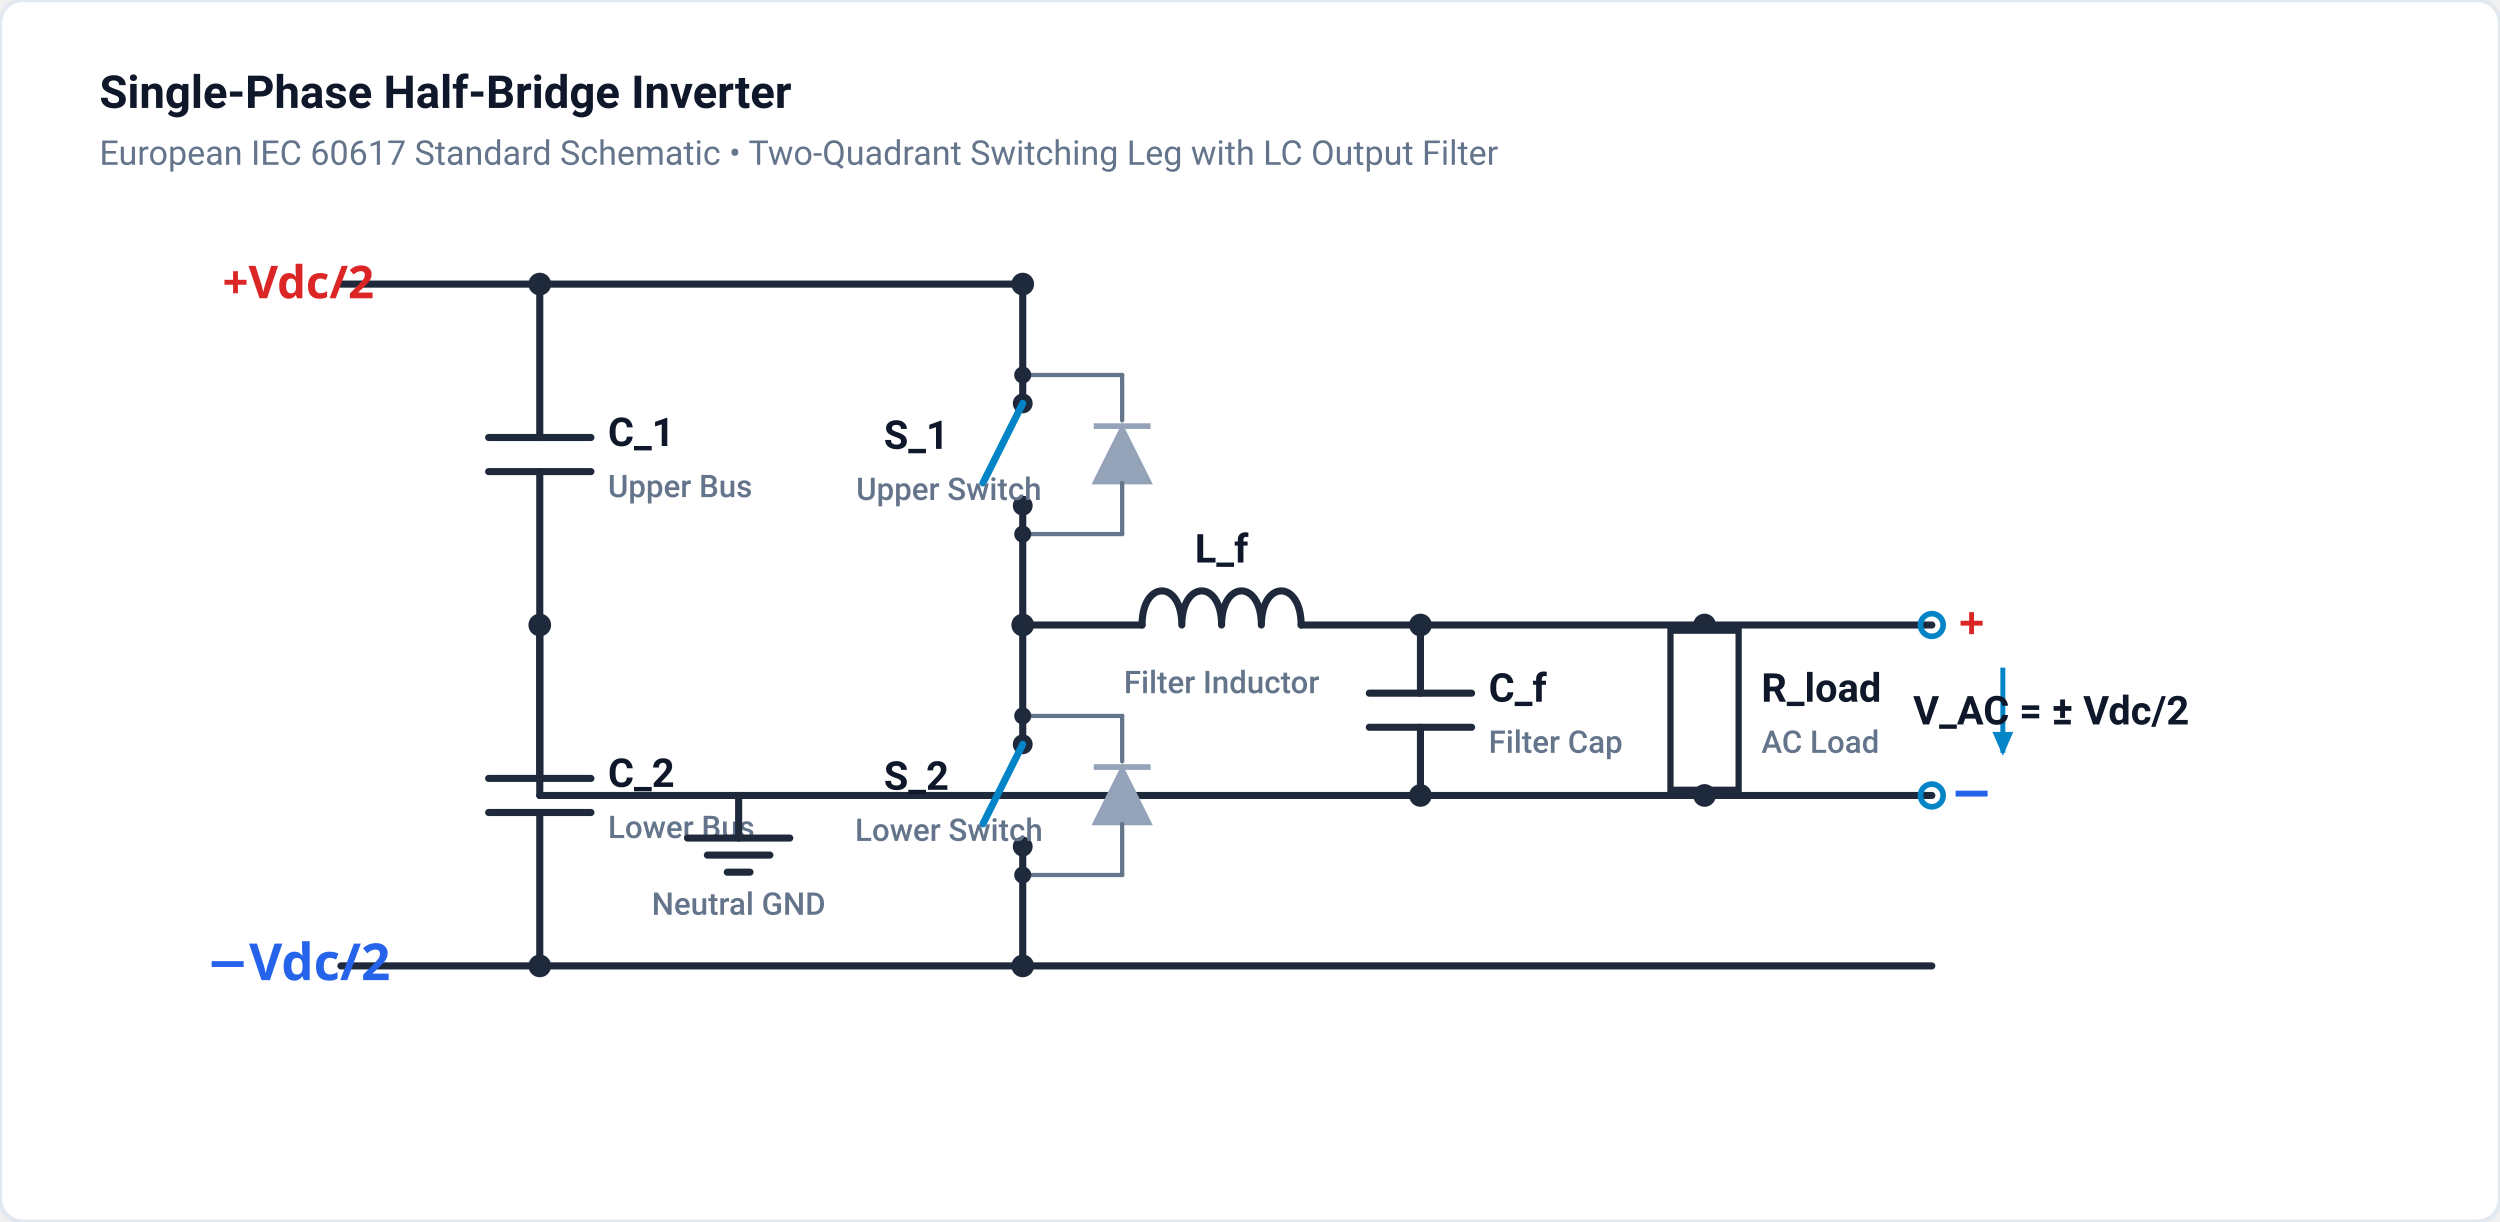
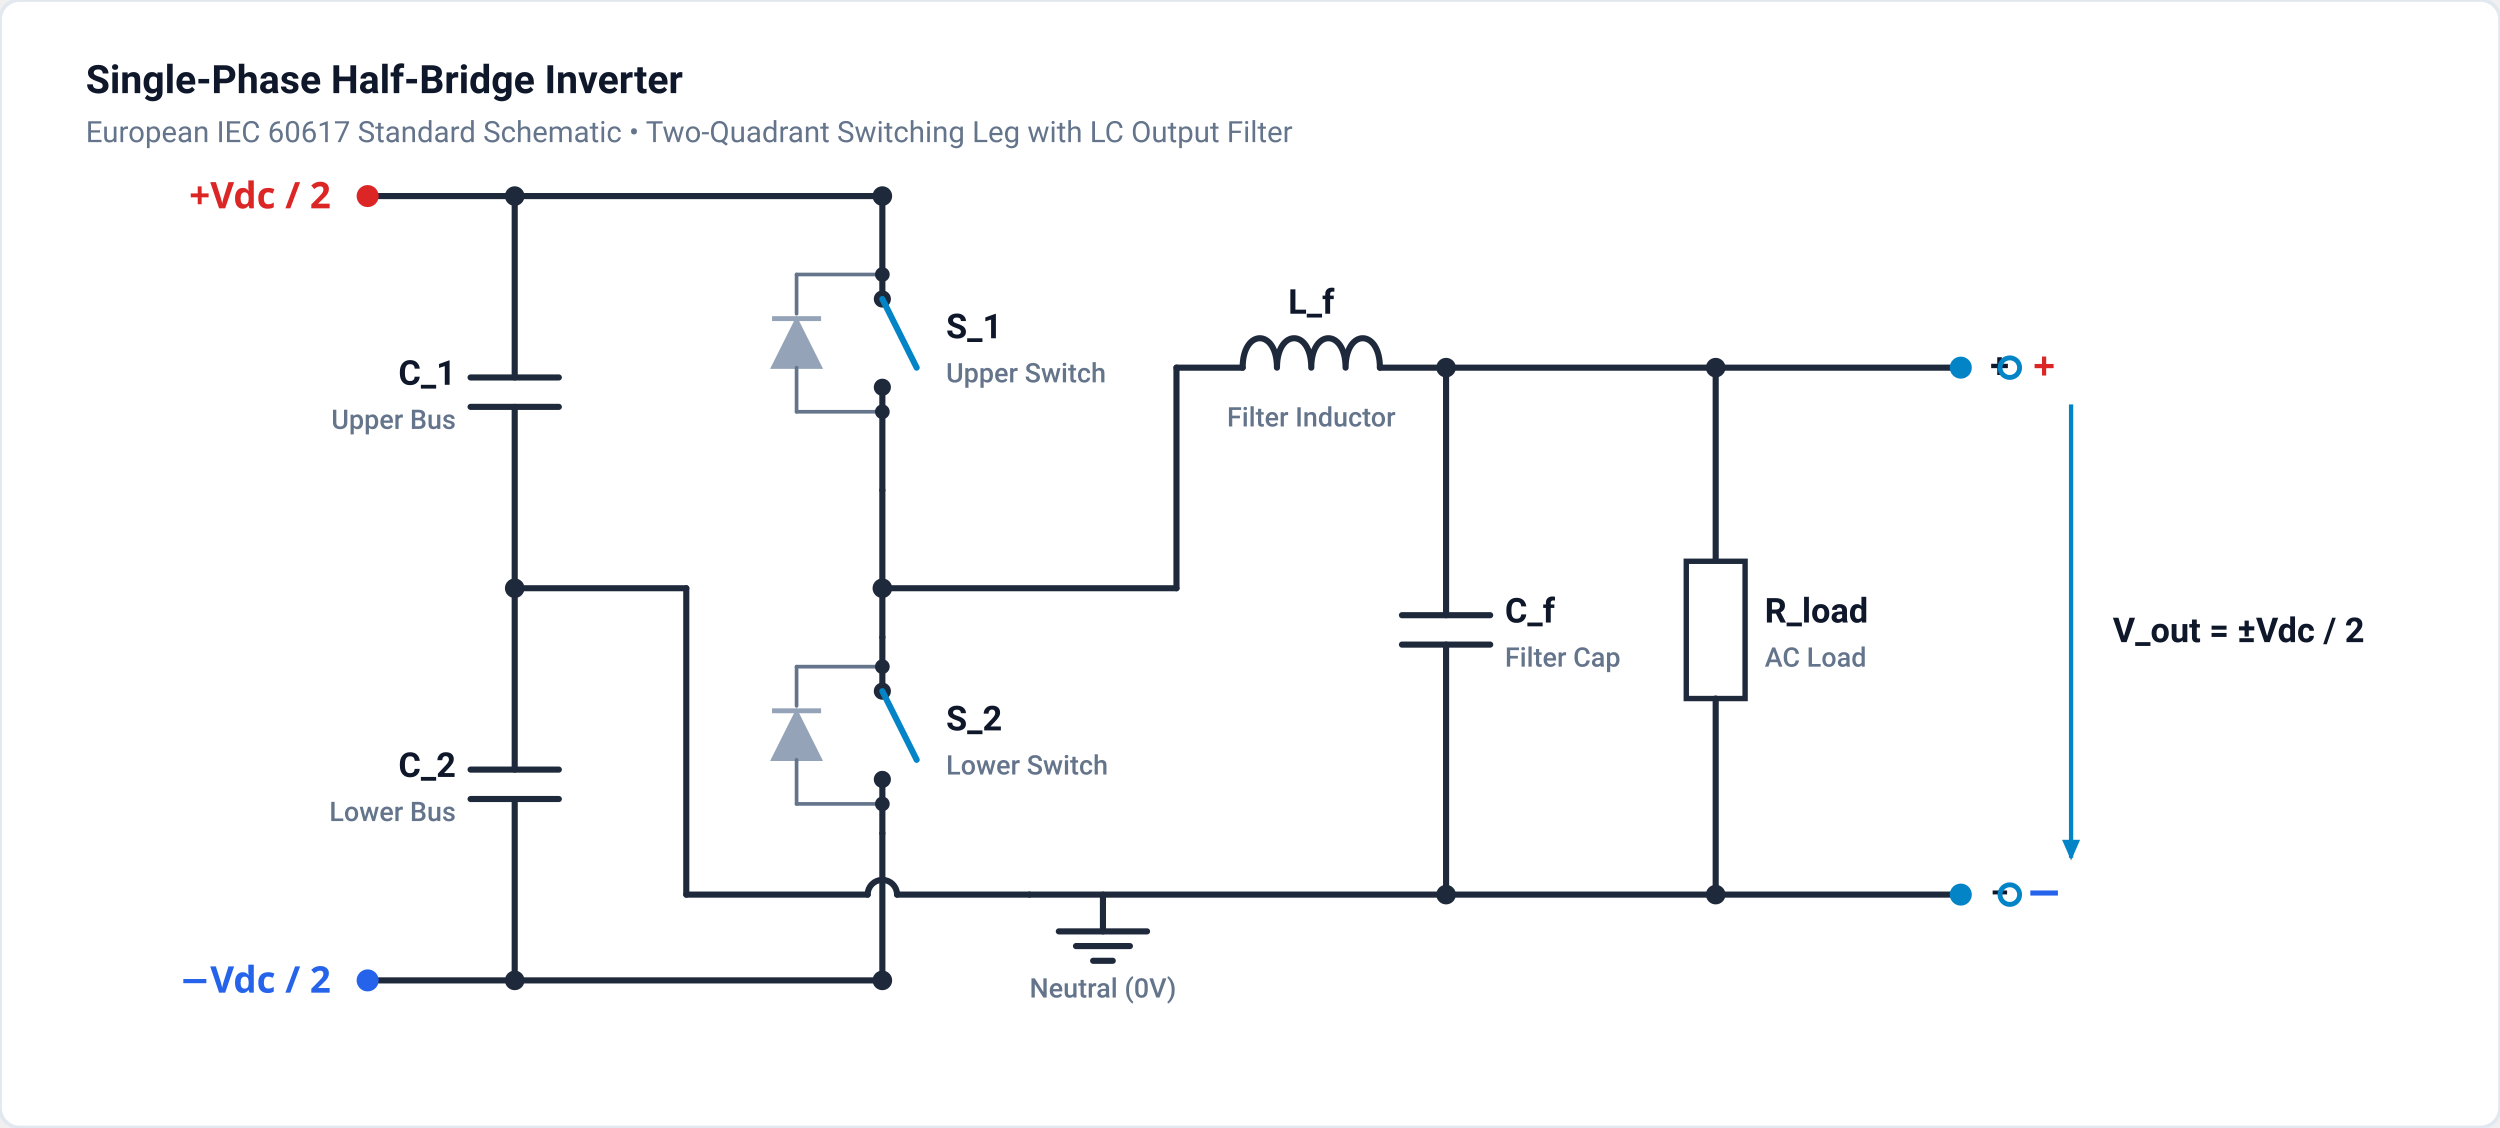
- <svg xmlns="http://www.w3.org/2000/svg" viewBox="0 0 880 430" width="100%" height="100%">
+ <svg xmlns="http://www.w3.org/2000/svg" viewBox="0 0 1020 460" width="100%" height="100%">
  <defs>
    <style>
      .wire { stroke: #1e293b; stroke-width: 2.5; stroke-linecap: round; stroke-linejoin: round; fill: none; }
      .wire-thin { stroke: #64748b; stroke-width: 1.5; stroke-linecap: round; stroke-linejoin: round; fill: none; }
      .wire-dashed { stroke: #0284c7; stroke-width: 2; stroke-dasharray: 5,4; fill: none; }
      .wire-gnd { stroke: #1e293b; stroke-width: 2.5; stroke-linecap: round; }
      .junction { fill: #1e293b; }
      .label { font-family: -apple-system, BlinkMacSystemFont, "Segoe UI", Roboto, "Helvetica Neue", Arial, sans-serif; font-size: 14px; fill: #0f172a; font-weight: 600; text-anchor: middle; }
      .label-start { font-family: -apple-system, BlinkMacSystemFont, "Segoe UI", Roboto, "Helvetica Neue", Arial, sans-serif; font-size: 14px; fill: #0f172a; font-weight: 600; text-anchor: start; }
      .label-end { font-family: -apple-system, BlinkMacSystemFont, "Segoe UI", Roboto, "Helvetica Neue", Arial, sans-serif; font-size: 14px; fill: #0f172a; font-weight: 600; text-anchor: end; }
      .sublabel { font-family: -apple-system, BlinkMacSystemFont, "Segoe UI", Roboto, "Helvetica Neue", Arial, sans-serif; font-size: 11px; fill: #64748b; font-weight: 500; text-anchor: middle; }
      .sublabel-start { font-family: -apple-system, BlinkMacSystemFont, "Segoe UI", Roboto, "Helvetica Neue", Arial, sans-serif; font-size: 11px; fill: #64748b; font-weight: 500; text-anchor: start; }
+       .sublabel-end { font-family: -apple-system, BlinkMacSystemFont, "Segoe UI", Roboto, "Helvetica Neue", Arial, sans-serif; font-size: 11px; fill: #64748b; font-weight: 500; text-anchor: end; }
      .title { font-family: -apple-system, BlinkMacSystemFont, "Segoe UI", Roboto, "Helvetica Neue", Arial, sans-serif; font-size: 16px; fill: #0f172a; font-weight: 700; }
      .subtitle { font-family: -apple-system, BlinkMacSystemFont, "Segoe UI", Roboto, "Helvetica Neue", Arial, sans-serif; font-size: 12px; fill: #64748b; font-weight: 400; }
      .comp-body { fill: #ffffff; stroke: #1e293b; stroke-width: 2.2; }
      .comp-diode { fill: #0284c7; stroke: #0284c7; stroke-width: 2; }
      .comp-sw { stroke: #0284c7; stroke-width: 2.5; stroke-linecap: round; fill: none; }
      .arrow { fill: #0284c7; stroke: none; }
      .measure-arrow { stroke: #0284c7; stroke-width: 1.75; fill: none; }
      .tag-pos { fill: #dc2626; font-family: sans-serif; font-size: 16px; font-weight: bold; text-anchor: middle; }
+       .tag-pos-start { fill: #dc2626; font-family: sans-serif; font-size: 15px; font-weight: bold; text-anchor: start; }
+       .tag-pos-end { fill: #dc2626; font-family: sans-serif; font-size: 15px; font-weight: bold; text-anchor: end; }
      .tag-neg { fill: #2563eb; font-family: sans-serif; font-size: 18px; font-weight: bold; text-anchor: middle; }
-       .tag-pos-start { fill: #dc2626; font-family: sans-serif; font-size: 15px; font-weight: bold; text-anchor: start; }
      .tag-neg-start { fill: #2563eb; font-family: sans-serif; font-size: 15px; font-weight: bold; text-anchor: start; }
+       .tag-neg-end { fill: #2563eb; font-family: sans-serif; font-size: 15px; font-weight: bold; text-anchor: end; }
      .card { fill: #ffffff; stroke: #e2e8f0; stroke-width: 1.5; rx: 8px; }
      .block { fill: #f8fafc; stroke: #cbd5e1; stroke-width: 1.5; rx: 6px; }
      .block-accent { fill: #f0f9ff; stroke: #0284c7; stroke-width: 1.5; rx: 6px; }
      .leg-box { fill: #f8fafc; stroke: #cbd5e1; stroke-width: 1.2; stroke-dasharray: 4,4; rx: 6px; }
    </style>
    <marker id="arr-blue" viewBox="0 0 10 10" refX="7" refY="5" markerWidth="6" markerHeight="6" orient="auto-start-reverse">
      <path d="M 0 1.5 L 8 5 L 0 8.5 z" fill="#0284c7" />
    </marker>
    <marker id="arr-green" viewBox="0 0 10 10" refX="7" refY="5" markerWidth="6" markerHeight="6" orient="auto-start-reverse">
      <path d="M 0 1.5 L 8 5 L 0 8.5 z" fill="#16a34a" />
    </marker>
  </defs>
  <rect width="100%" height="100%" class="card" />
  <text x="35" y="38" class="title">Single-Phase Half-Bridge Inverter</text>
  <text x="35" y="58" class="subtitle">European IEC 60617 Standard Schematic • Two-Quadrant Switching Leg with LC Output Filter</text>
-   <line x1="120" y1="100" x2="360" y2="100" class="wire" stroke="#dc2626" />
-   <text x="105" y="105" class="tag-pos">+Vdc/2</text>
-   <line x1="120" y1="340" x2="680" y2="340" class="wire" stroke="#2563eb" />
-   <text x="105" y="345" class="tag-neg">−Vdc/2</text>
-   <circle cx="190" cy="100" r="4" class="junction" />
-   <circle cx="190" cy="220" r="4" class="junction" />
-   <circle cx="190" cy="340" r="4" class="junction" />
-   <line x1="190" y1="100" x2="190" y2="154" class="wire" />
-   <line x1="172" y1="154" x2="208" y2="154" class="wire" stroke-width="3" />
-   <line x1="172" y1="166" x2="208" y2="166" class="wire" stroke-width="3" />
-   <line x1="190" y1="166" x2="190" y2="220" class="wire" />
-   <text x="214" y="157" class="label-start">C_1</text>
-   <text x="214" y="175" class="sublabel-start">Upper Bus</text>
-   <line x1="190" y1="220" x2="190" y2="274" class="wire" />
-   <line x1="172" y1="274" x2="208" y2="274" class="wire" stroke-width="3" />
-   <line x1="172" y1="286" x2="208" y2="286" class="wire" stroke-width="3" />
-   <line x1="190" y1="286" x2="190" y2="340" class="wire" />
-   <text x="214" y="277" class="label-start">C_2</text>
-   <text x="214" y="295" class="sublabel-start">Lower Bus</text>
-   <line x1="190" y1="220" x2="190" y2="280" class="wire" />
-   <line x1="190" y1="280" x2="680" y2="280" class="wire" />
-   <line x1="260" y1="280" x2="260" y2="295" class="wire" />
-   <line x1="242" y1="295" x2="278" y2="295" class="wire-gnd" />
-   <line x1="249" y1="301" x2="271" y2="301" class="wire-gnd" />
-   <line x1="256" y1="307" x2="264" y2="307" class="wire-gnd" />
-   <text x="260" y="322" class="sublabel">Neutral GND</text>
-   <circle cx="360" cy="100" r="4" class="junction" />
-   <circle cx="360" cy="220" r="4" class="junction" />
-   <circle cx="360" cy="340" r="4" class="junction" />
-   <line x1="360" y1="100" x2="360" y2="142" class="wire" />
-   <circle cx="360" cy="142" r="3.5" class="junction" />
-   <line x1="360" y1="142" x2="346" y2="170" class="comp-sw" />
-   <circle cx="360" cy="178" r="3.5" class="junction" />
-   <line x1="360" y1="178" x2="360" y2="220" class="wire" />
-   <text x="334" y="158" class="label-end">S_1</text>
-   <text x="334" y="176" class="sublabel" text-anchor="end">Upper Switch</text>
-   <line x1="360" y1="132" x2="395" y2="132" class="wire-thin" />
-   <line x1="395" y1="132" x2="395" y2="148" class="wire-thin" />
-   <polygon points="385,170 395,150 405,170" fill="#94a3b8" stroke="#94a3b8" />
-   <line x1="385" y1="150" x2="405" y2="150" stroke="#94a3b8" stroke-width="2" />
-   <line x1="395" y1="170" x2="395" y2="188" class="wire-thin" />
-   <line x1="395" y1="188" x2="360" y2="188" class="wire-thin" />
-   <circle cx="360" cy="132" r="3" class="junction" />
-   <circle cx="360" cy="188" r="3" class="junction" />
-   <line x1="360" y1="220" x2="360" y2="262" class="wire" />
-   <circle cx="360" cy="262" r="3.5" class="junction" />
-   <line x1="360" y1="262" x2="346" y2="290" class="comp-sw" />
-   <circle cx="360" cy="298" r="3.5" class="junction" />
-   <line x1="360" y1="298" x2="360" y2="340" class="wire" />
-   <text x="334" y="278" class="label-end">S_2</text>
-   <text x="334" y="296" class="sublabel" text-anchor="end">Lower Switch</text>
-   <line x1="360" y1="252" x2="395" y2="252" class="wire-thin" />
-   <line x1="395" y1="252" x2="395" y2="268" class="wire-thin" />
-   <polygon points="385,290 395,270 405,290" fill="#94a3b8" stroke="#94a3b8" />
-   <line x1="385" y1="270" x2="405" y2="270" stroke="#94a3b8" stroke-width="2" />
-   <line x1="395" y1="290" x2="395" y2="308" class="wire-thin" />
-   <line x1="395" y1="308" x2="360" y2="308" class="wire-thin" />
-   <circle cx="360" cy="252" r="3" class="junction" />
-   <circle cx="360" cy="308" r="3" class="junction" />
-   <line x1="360" y1="220" x2="402" y2="220" class="wire" />
-   <path d="M 402 220 C 402 204, 416 204, 416 220              C 416 204, 430 204, 430 220              C 430 204, 444 204, 444 220              C 444 204, 458 204, 458 220" class="wire" stroke-width="2.5" />
-   <line x1="458" y1="220" x2="500" y2="220" class="wire" />
-   <text x="430" y="198" class="label">L_f</text>
-   <text x="430" y="244" class="sublabel">Filter Inductor</text>
-   <circle cx="500" cy="220" r="4" class="junction" />
-   <line x1="500" y1="220" x2="500" y2="244" class="wire" />
-   <line x1="482" y1="244" x2="518" y2="244" class="wire" stroke-width="3" />
-   <line x1="482" y1="256" x2="518" y2="256" class="wire" stroke-width="3" />
-   <line x1="500" y1="256" x2="500" y2="280" class="wire" />
-   <text x="524" y="247" class="label-start">C_f</text>
-   <text x="524" y="265" class="sublabel-start">Filter Cap</text>
-   <circle cx="500" cy="280" r="4" class="junction" />
-   <line x1="500" y1="220" x2="600" y2="220" class="wire" />
-   <circle cx="600" cy="220" r="4" class="junction" />
-   <line x1="600" y1="220" x2="600" y2="222" class="wire" />
-   <rect x="588" y="222" width="24" height="56" class="comp-body" />
-   <line x1="600" y1="278" x2="600" y2="280" class="wire" />
-   <text x="620" y="247" class="label-start">R_load</text>
-   <text x="620" y="265" class="sublabel-start">AC Load</text>
-   <circle cx="600" cy="280" r="4" class="junction" />
-   <line x1="600" y1="220" x2="680" y2="220" class="wire" />
-   <circle cx="680" cy="220" r="4" fill="none" stroke="#0284c7" stroke-width="2" />
-   <circle cx="680" cy="280" r="4" fill="none" stroke="#0284c7" stroke-width="2" />
-   <text x="694" y="225" class="tag-pos">+</text>
-   <text x="694" y="285" class="tag-neg">−</text>
-   <line x1="705" y1="235" x2="705" y2="265" class="measure-arrow" marker-end="url(#arr-blue)" />
-   <text x="722" y="255" class="label" fill="#0284c7">V_AC = ± Vdc/2</text>
+   <line x1="150" y1="80" x2="360" y2="80" class="wire" stroke="#dc2626" />
+   <circle cx="150" cy="80" r="4.5" fill="#dc2626" />
+   <text x="135" y="85" class="tag-pos-end">+Vdc / 2</text>
+   <line x1="150" y1="400" x2="360" y2="400" class="wire" stroke="#2563eb" />
+   <circle cx="150" cy="400" r="4.5" fill="#2563eb" />
+   <text x="135" y="405" class="tag-neg-end">−Vdc / 2</text>
+   <circle cx="210" cy="80" r="4" class="junction" />
+   <circle cx="210" cy="400" r="4" class="junction" />
+   <line x1="210" y1="80" x2="210" y2="154" class="wire" />
+   <line x1="192" y1="154" x2="228" y2="154" class="wire" stroke-width="3" />
+   <line x1="192" y1="166" x2="228" y2="166" class="wire" stroke-width="3" />
+   <line x1="210" y1="166" x2="210" y2="240" class="wire" />
+   <text x="186" y="157" class="label-end">C_1</text>
+   <text x="186" y="175" class="sublabel-end">Upper Bus</text>
+   <line x1="210" y1="240" x2="210" y2="314" class="wire" />
+   <line x1="192" y1="314" x2="228" y2="314" class="wire" stroke-width="3" />
+   <line x1="192" y1="326" x2="228" y2="326" class="wire" stroke-width="3" />
+   <line x1="210" y1="326" x2="210" y2="400" class="wire" />
+   <text x="186" y="317" class="label-end">C_2</text>
+   <text x="186" y="335" class="sublabel-end">Lower Bus</text>
+   <circle cx="210" cy="240" r="4" class="junction" />
+   <line x1="210" y1="240" x2="280" y2="240" class="wire" stroke="#64748b" />
+   <line x1="280" y1="240" x2="280" y2="365" class="wire" stroke="#64748b" />
+   <line x1="280" y1="365" x2="354" y2="365" class="wire" stroke="#64748b" />
+   <path d="M 354 365 A 6 6 0 0 1 366 365" class="wire" stroke="#64748b" />
+   <line x1="366" y1="365" x2="420" y2="365" class="wire" stroke="#64748b" />
+   <line x1="420" y1="365" x2="800" y2="365" class="wire" stroke="#64748b" />
+   <line x1="450" y1="365" x2="450" y2="380" class="wire" />
+   <line x1="432" y1="380" x2="468" y2="380" class="wire-gnd" />
+   <line x1="439" y1="386" x2="461" y2="386" class="wire-gnd" />
+   <line x1="446" y1="392" x2="454" y2="392" class="wire-gnd" />
+   <text x="450" y="407" class="sublabel">Neutral (0V)</text>
+   <circle cx="590" cy="365" r="4" class="junction" />
+   <circle cx="700" cy="365" r="4" class="junction" />
+   <circle cx="800" cy="365" r="4.5" fill="#0284c7" />
+   <text x="812" y="369" class="label-start" fill="#0284c7">−</text>
+   <circle cx="360" cy="80" r="4" class="junction" />
+   <circle cx="360" cy="400" r="4" class="junction" />
+   <line x1="360" y1="80" x2="360" y2="122" class="wire" />
+   <circle cx="360" cy="122" r="3.5" class="junction" />
+   <line x1="360" y1="122" x2="374" y2="150" class="comp-sw" />
+   <circle cx="360" cy="158" r="3.5" class="junction" />
+   <line x1="360" y1="158" x2="360" y2="200" class="wire" />
+   <text x="386" y="138" class="label-start">S_1</text>
+   <text x="386" y="156" class="sublabel-start">Upper Switch</text>
+   <line x1="360" y1="112" x2="325" y2="112" class="wire-thin" />
+   <line x1="325" y1="112" x2="325" y2="128" class="wire-thin" />
+   <polygon points="315,150 325,130 335,150" fill="#94a3b8" stroke="#94a3b8" />
+   <line x1="315" y1="130" x2="335" y2="130" stroke="#94a3b8" stroke-width="2" />
+   <line x1="325" y1="150" x2="325" y2="168" class="wire-thin" />
+   <line x1="325" y1="168" x2="360" y2="168" class="wire-thin" />
+   <circle cx="360" cy="112" r="3" class="junction" />
+   <circle cx="360" cy="168" r="3" class="junction" />
+   <line x1="360" y1="200" x2="360" y2="240" class="wire" />
+   <circle cx="360" cy="240" r="4" class="junction" />
+   <line x1="360" y1="240" x2="360" y2="260" class="wire" />
+   <line x1="360" y1="260" x2="360" y2="282" class="wire" />
+   <circle cx="360" cy="282" r="3.5" class="junction" />
+   <line x1="360" y1="282" x2="374" y2="310" class="comp-sw" />
+   <circle cx="360" cy="318" r="3.5" class="junction" />
+   <line x1="360" y1="318" x2="360" y2="340" class="wire" />
+   <text x="386" y="298" class="label-start">S_2</text>
+   <text x="386" y="316" class="sublabel-start">Lower Switch</text>
+   <line x1="360" y1="272" x2="325" y2="272" class="wire-thin" />
+   <line x1="325" y1="272" x2="325" y2="288" class="wire-thin" />
+   <polygon points="315,310 325,290 335,310" fill="#94a3b8" stroke="#94a3b8" />
+   <line x1="315" y1="290" x2="335" y2="290" stroke="#94a3b8" stroke-width="2" />
+   <line x1="325" y1="310" x2="325" y2="328" class="wire-thin" />
+   <line x1="325" y1="328" x2="360" y2="328" class="wire-thin" />
+   <circle cx="360" cy="272" r="3" class="junction" />
+   <circle cx="360" cy="328" r="3" class="junction" />
+   <line x1="360" y1="340" x2="360" y2="400" class="wire" />
+   <line x1="360" y1="240" x2="480" y2="240" class="wire" />
+   <line x1="480" y1="240" x2="480" y2="150" class="wire" />
+   <line x1="480" y1="150" x2="507" y2="150" class="wire" />
+   <path d="M 507 150 C 507 134, 521 134, 521 150              C 521 134, 535 134, 535 150              C 535 134, 549 134, 549 150              C 549 134, 563 134, 563 150" class="wire" stroke-width="2.5" />
+   <line x1="563" y1="150" x2="590" y2="150" class="wire" />
+   <text x="535" y="128" class="label">L_f</text>
+   <text x="535" y="174" class="sublabel">Filter Inductor</text>
+   <line x1="590" y1="150" x2="800" y2="150" class="wire" />
+   <circle cx="590" cy="150" r="4" class="junction" />
+   <circle cx="700" cy="150" r="4" class="junction" />
+   <circle cx="800" cy="150" r="4.5" fill="#0284c7" />
+   <text x="812" y="154" class="label-start" fill="#0284c7">+</text>
+   <line x1="590" y1="150" x2="590" y2="251" class="wire" />
+   <line x1="572" y1="251" x2="608" y2="251" class="wire" stroke-width="3" />
+   <line x1="572" y1="263" x2="608" y2="263" class="wire" stroke-width="3" />
+   <line x1="590" y1="263" x2="590" y2="365" class="wire" />
+   <text x="614" y="254" class="label-start">C_f</text>
+   <text x="614" y="272" class="sublabel-start">Filter Cap</text>
+   <line x1="700" y1="150" x2="700" y2="229" class="wire" />
+   <rect x="688" y="229" width="24" height="56" class="comp-body" />
+   <line x1="700" y1="285" x2="700" y2="365" class="wire" />
+   <text x="720" y="254" class="label-start">R_load</text>
+   <text x="720" y="272" class="sublabel-start">AC Load</text>
+   <circle cx="820" cy="150" r="4" fill="none" stroke="#0284c7" stroke-width="2" />
+   <circle cx="820" cy="365" r="4" fill="none" stroke="#0284c7" stroke-width="2" />
+   <text x="834" y="155" class="tag-pos">+</text>
+   <text x="834" y="370" class="tag-neg">−</text>
+   <line x1="845" y1="165" x2="845" y2="350" class="measure-arrow" marker-end="url(#arr-blue)" />
+   <text x="862" y="262" class="label-start" fill="#0284c7">V_out = ±Vdc / 2</text>
</svg>
